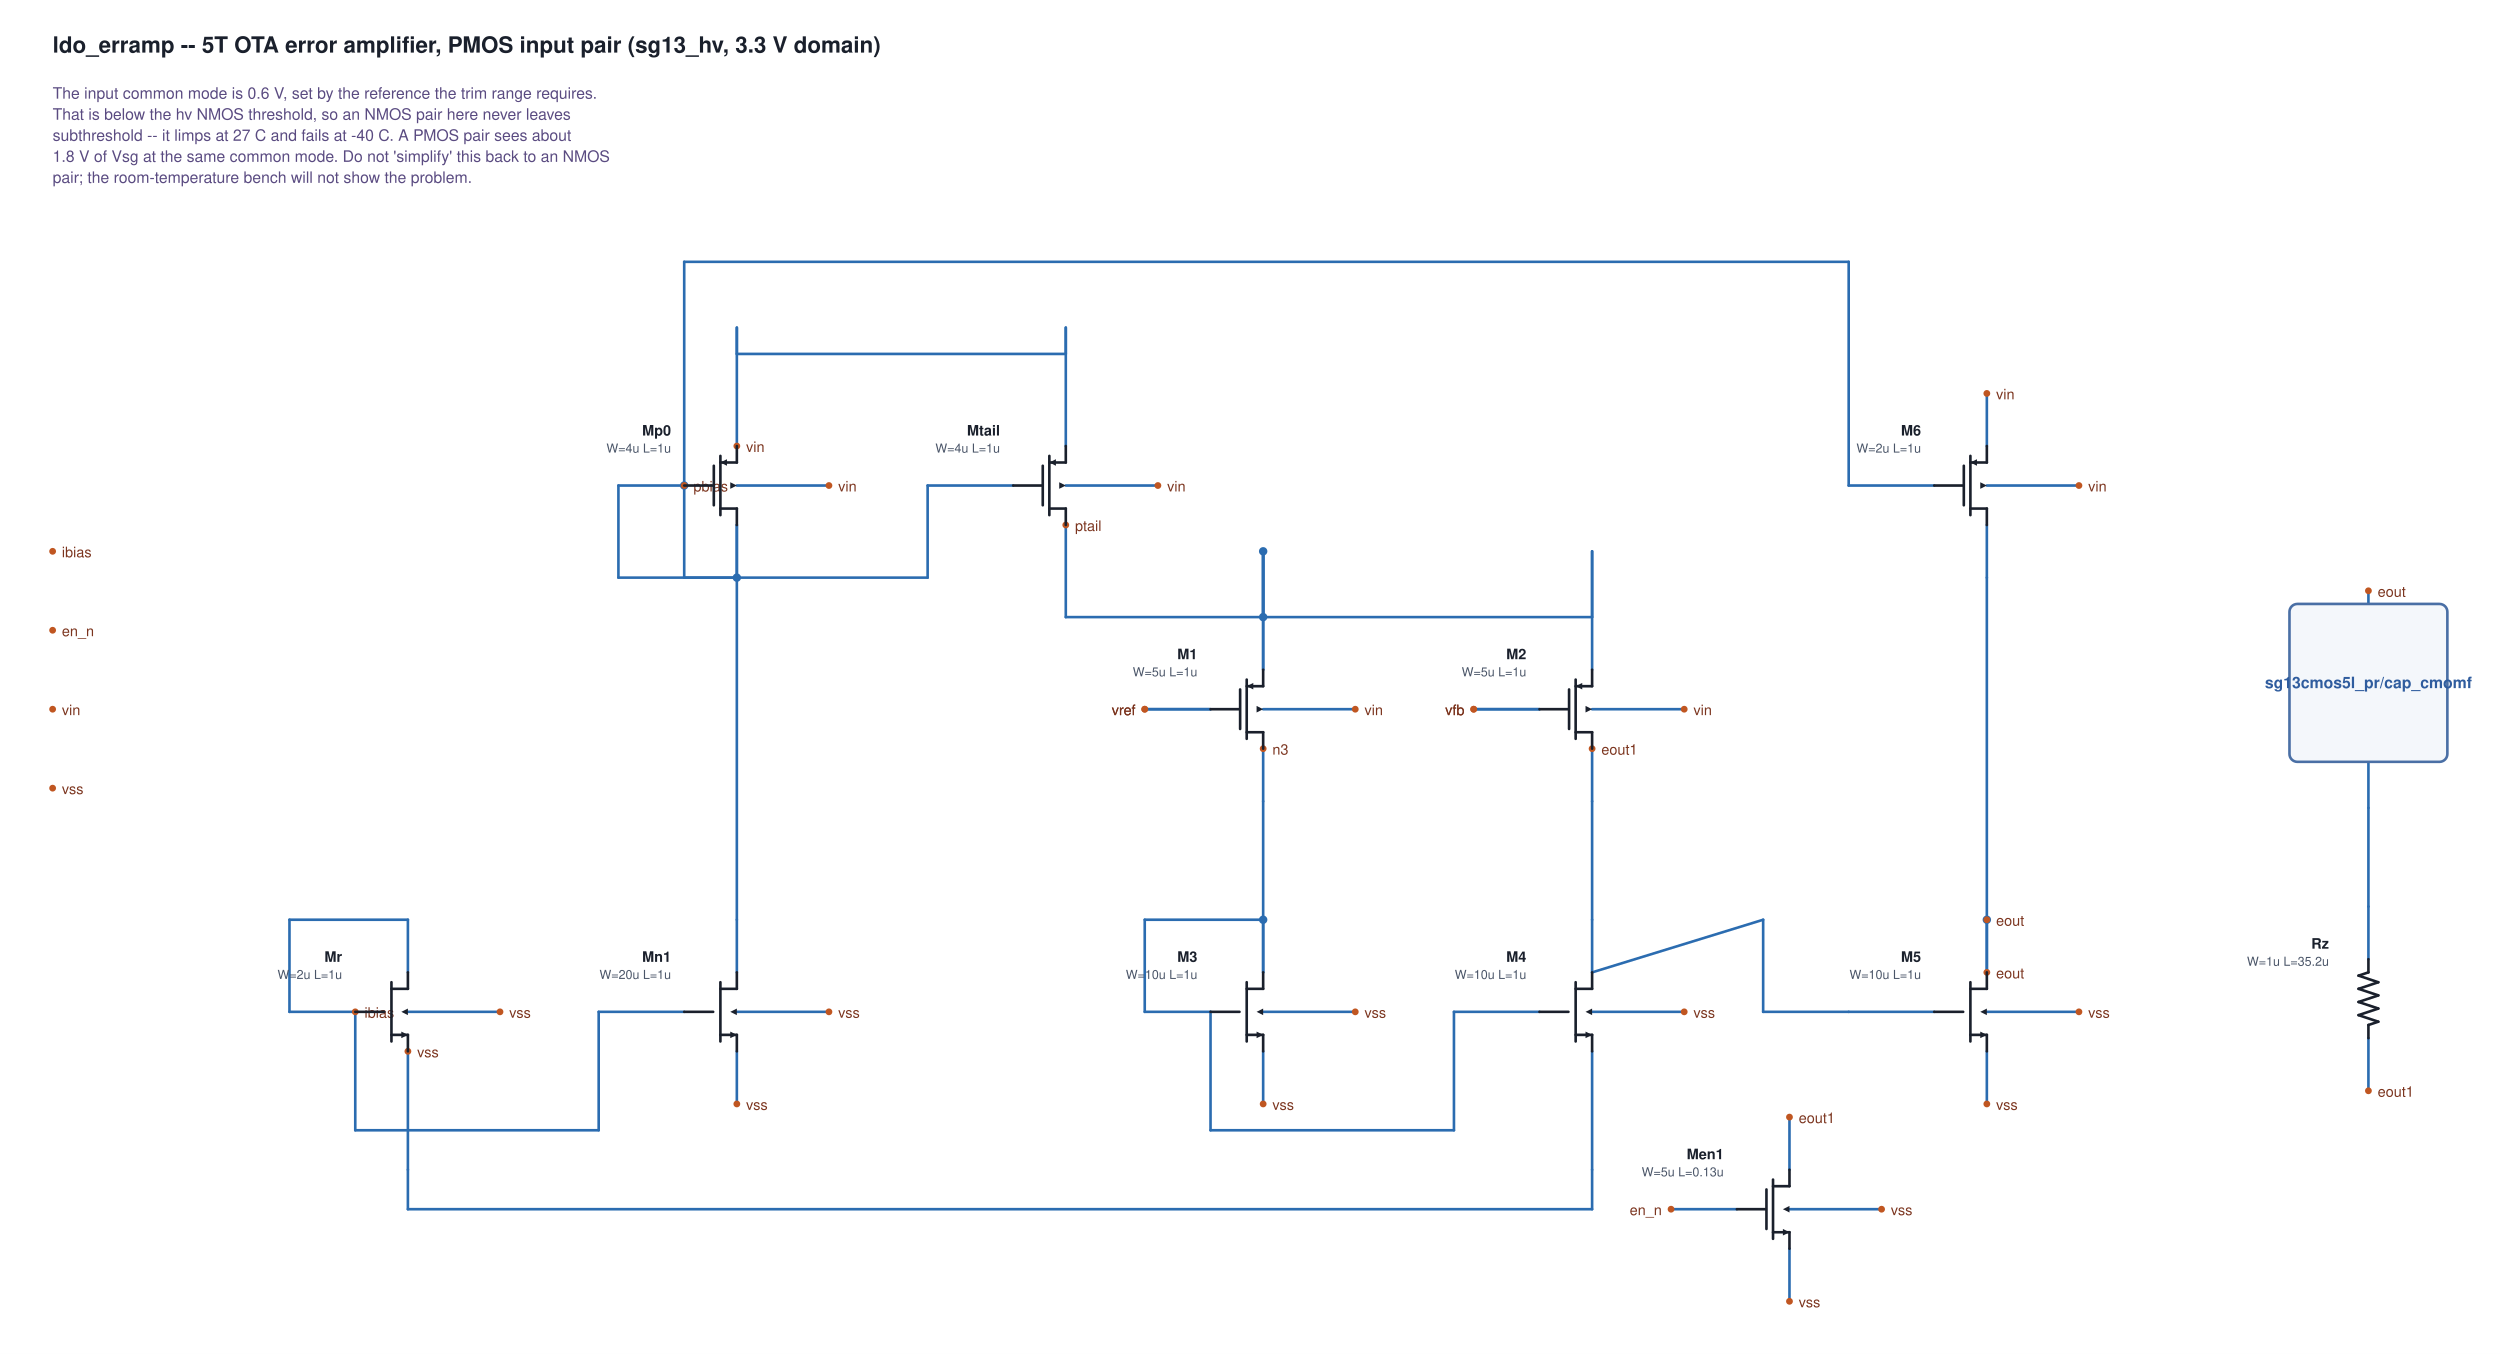
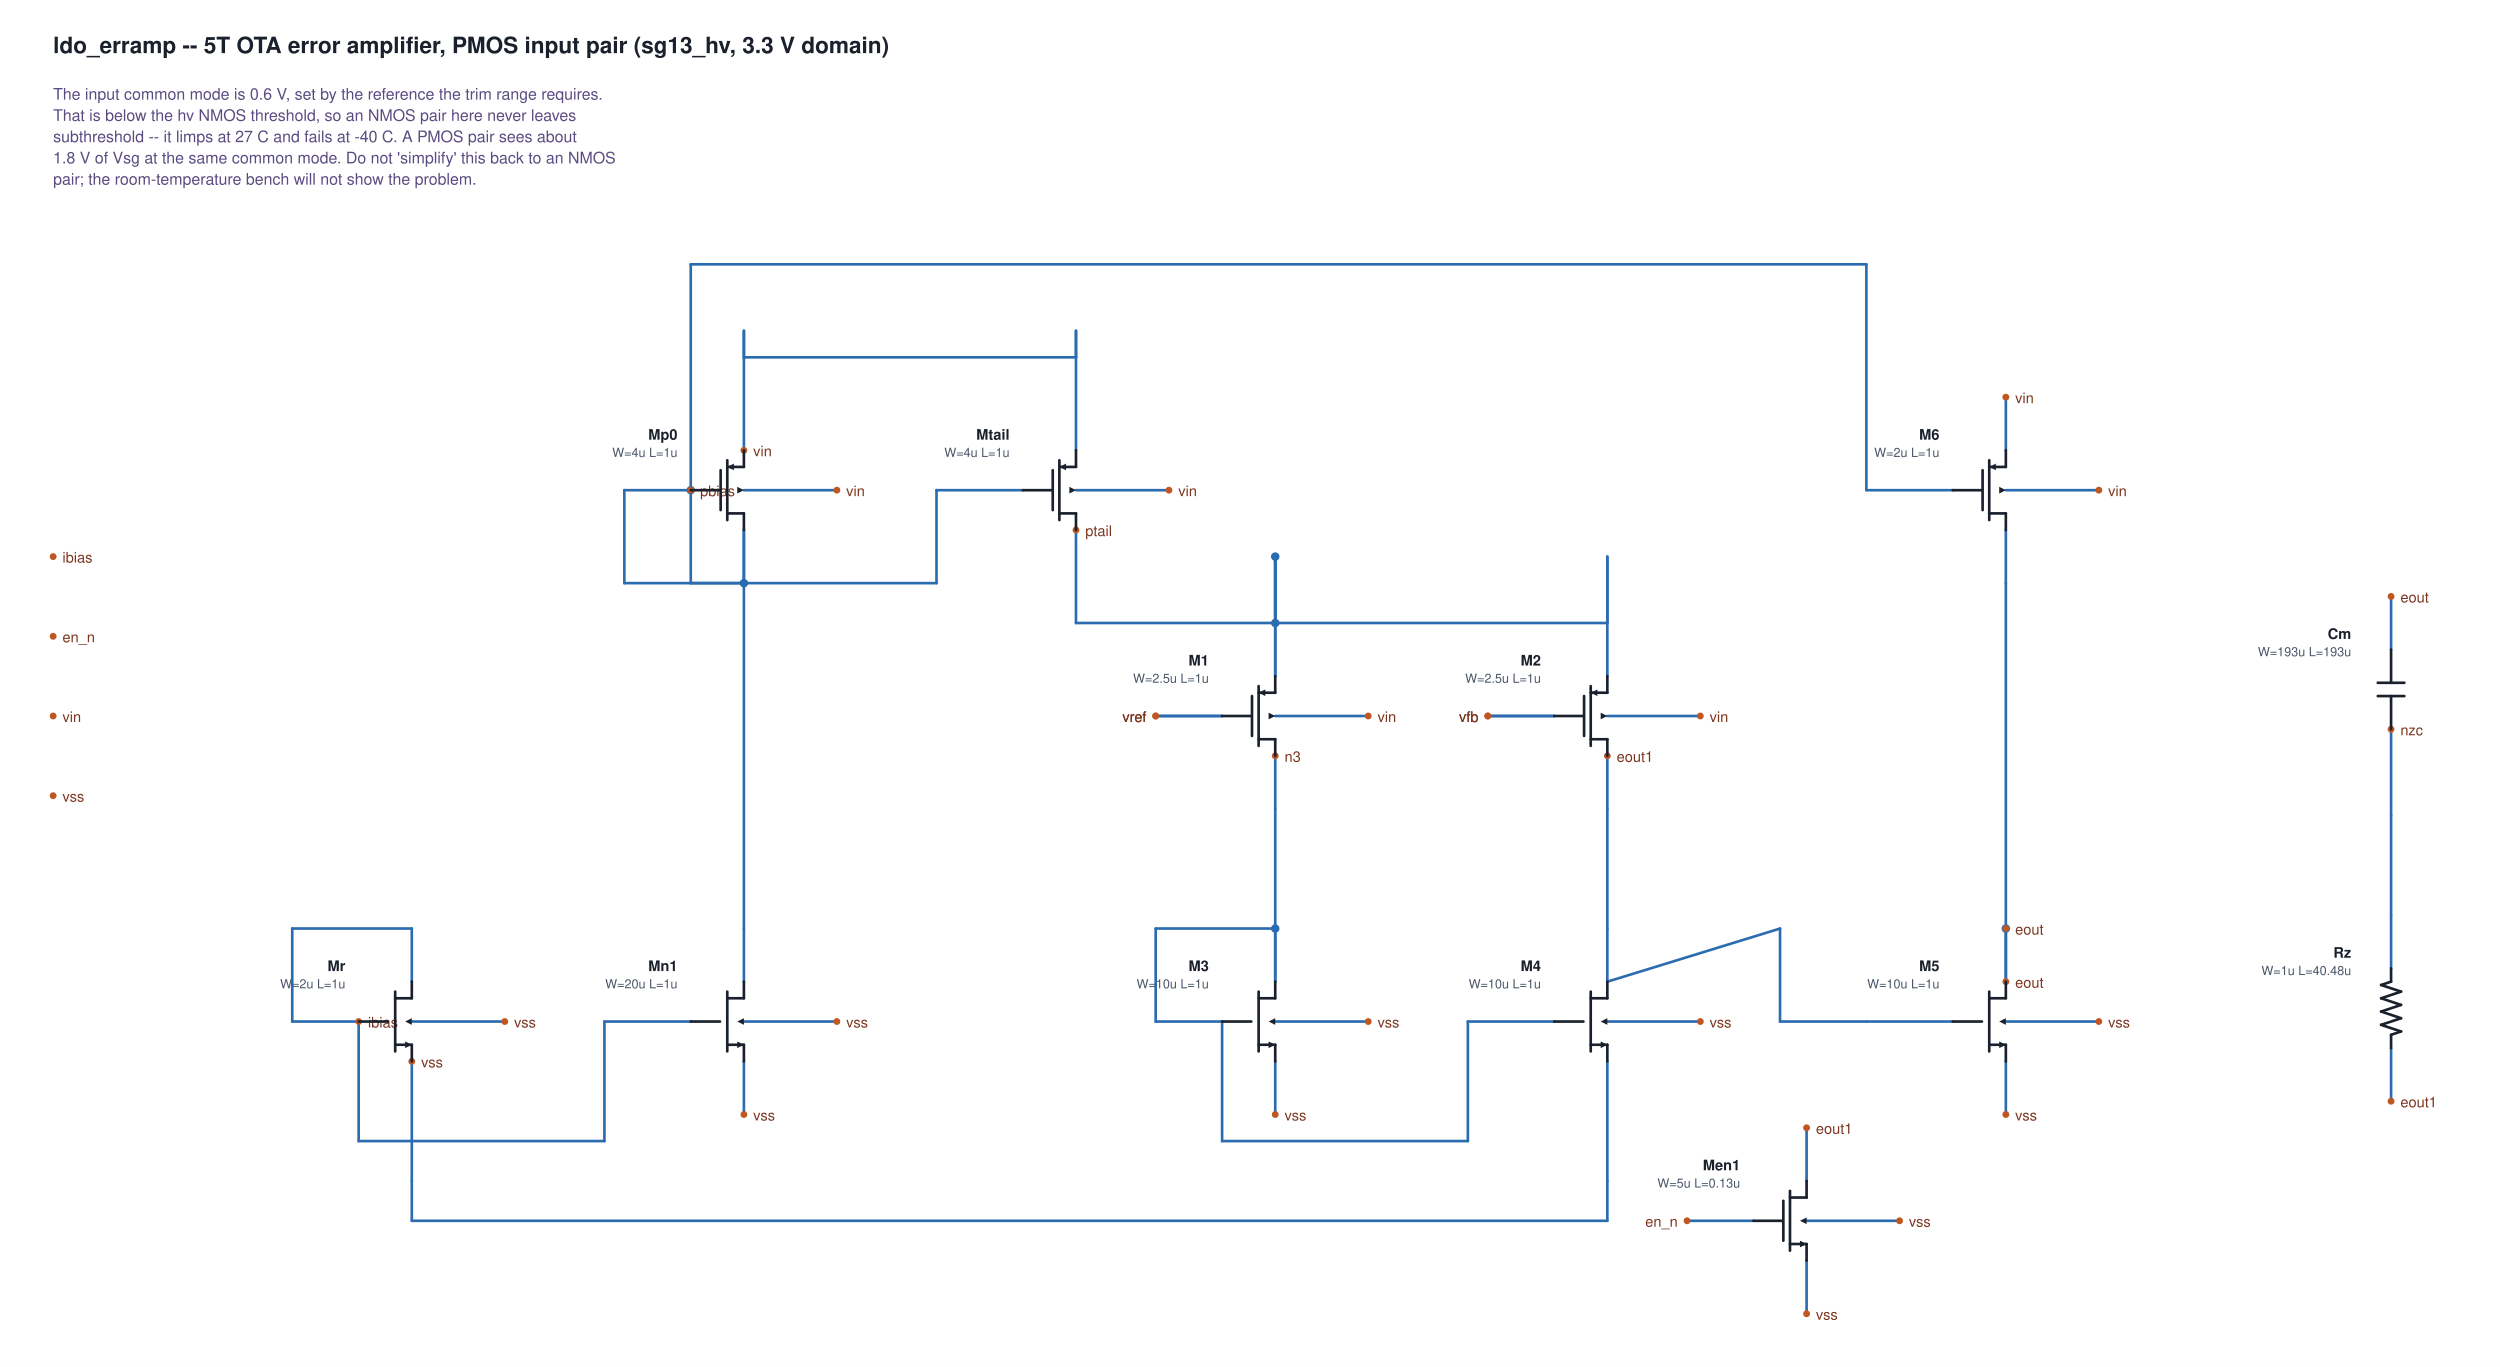
- <svg xmlns="http://www.w3.org/2000/svg" width="1900" height="1029" viewBox="-1040 -719 1900 1029">
-   <rect x="-1040.0" y="-719.0" width="1900.0" height="1029.0" fill="#ffffff" />
+ <svg xmlns="http://www.w3.org/2000/svg" width="1882" height="1029" viewBox="-1040 -719 1882 1029">
+   <rect x="-1040.0" y="-719.0" width="1882.0" height="1029.0" fill="#ffffff" />
  <line x1="-480.0" y1="-380.0" x2="-480.0" y2="-470.0" stroke="#2b6cb0" stroke-width="2" stroke-linecap="round" />
  <line x1="-480.0" y1="-470.0" x2="-480.0" y2="-450.0" stroke="#2b6cb0" stroke-width="2" stroke-linecap="round" />
  <line x1="-480.0" y1="-450.0" x2="-230.0" y2="-450.0" stroke="#2b6cb0" stroke-width="2" stroke-linecap="round" />
  <line x1="-230.0" y1="-450.0" x2="-230.0" y2="-470.0" stroke="#2b6cb0" stroke-width="2" stroke-linecap="round" />
  <line x1="-230.0" y1="-470.0" x2="-230.0" y2="-380.0" stroke="#2b6cb0" stroke-width="2" stroke-linecap="round" />
  <line x1="-520.0" y1="-350.0" x2="-570.0" y2="-350.0" stroke="#2b6cb0" stroke-width="2" stroke-linecap="round" />
  <line x1="-570.0" y1="-350.0" x2="-570.0" y2="-280.0" stroke="#2b6cb0" stroke-width="2" stroke-linecap="round" />
  <line x1="-570.0" y1="-280.0" x2="-480.0" y2="-280.0" stroke="#2b6cb0" stroke-width="2" stroke-linecap="round" />
  <line x1="-480.0" y1="-280.0" x2="-480.0" y2="-320.0" stroke="#2b6cb0" stroke-width="2" stroke-linecap="round" />
  <line x1="-480.0" y1="-320.0" x2="-480.0" y2="-280.0" stroke="#2b6cb0" stroke-width="2" stroke-linecap="round" />
  <line x1="-480.0" y1="-280.0" x2="-480.0" y2="-20.0" stroke="#2b6cb0" stroke-width="2" stroke-linecap="round" />
  <line x1="-480.0" y1="-20.0" x2="-480.0" y2="20.0" stroke="#2b6cb0" stroke-width="2" stroke-linecap="round" />
  <line x1="-520.0" y1="-350.0" x2="-520.0" y2="-280.0" stroke="#2b6cb0" stroke-width="2" stroke-linecap="round" />
  <line x1="-520.0" y1="-280.0" x2="-335.0" y2="-280.0" stroke="#2b6cb0" stroke-width="2" stroke-linecap="round" />
  <line x1="-335.0" y1="-280.0" x2="-335.0" y2="-350.0" stroke="#2b6cb0" stroke-width="2" stroke-linecap="round" />
  <line x1="-335.0" y1="-350.0" x2="-270.0" y2="-350.0" stroke="#2b6cb0" stroke-width="2" stroke-linecap="round" />
  <line x1="-230.0" y1="-320.0" x2="-230.0" y2="-250.0" stroke="#2b6cb0" stroke-width="2" stroke-linecap="round" />
  <line x1="-230.0" y1="-250.0" x2="-80.0" y2="-250.0" stroke="#2b6cb0" stroke-width="2" stroke-linecap="round" />
  <line x1="-80.0" y1="-250.0" x2="-80.0" y2="-300.0" stroke="#2b6cb0" stroke-width="2" stroke-linecap="round" />
  <line x1="-80.0" y1="-300.0" x2="-80.0" y2="-210.0" stroke="#2b6cb0" stroke-width="2" stroke-linecap="round" />
  <line x1="-80.0" y1="-210.0" x2="-80.0" y2="-300.0" stroke="#2b6cb0" stroke-width="2" stroke-linecap="round" />
  <line x1="-80.0" y1="-300.0" x2="-80.0" y2="-250.0" stroke="#2b6cb0" stroke-width="2" stroke-linecap="round" />
  <line x1="-80.0" y1="-250.0" x2="170.0" y2="-250.0" stroke="#2b6cb0" stroke-width="2" stroke-linecap="round" />
  <line x1="170.0" y1="-250.0" x2="170.0" y2="-300.0" stroke="#2b6cb0" stroke-width="2" stroke-linecap="round" />
  <line x1="170.0" y1="-300.0" x2="170.0" y2="-210.0" stroke="#2b6cb0" stroke-width="2" stroke-linecap="round" />
  <line x1="-80.0" y1="-150.0" x2="-80.0" y2="-110.0" stroke="#2b6cb0" stroke-width="2" stroke-linecap="round" />
  <line x1="-80.0" y1="-110.0" x2="-80.0" y2="-20.0" stroke="#2b6cb0" stroke-width="2" stroke-linecap="round" />
  <line x1="-80.0" y1="-20.0" x2="-80.0" y2="20.0" stroke="#2b6cb0" stroke-width="2" stroke-linecap="round" />
  <line x1="-120.0" y1="50.0" x2="-170.0" y2="50.0" stroke="#2b6cb0" stroke-width="2" stroke-linecap="round" />
  <line x1="-170.0" y1="50.0" x2="-170.0" y2="-20.0" stroke="#2b6cb0" stroke-width="2" stroke-linecap="round" />
  <line x1="-170.0" y1="-20.0" x2="-80.0" y2="-20.0" stroke="#2b6cb0" stroke-width="2" stroke-linecap="round" />
  <line x1="-80.0" y1="-20.0" x2="-80.0" y2="20.0" stroke="#2b6cb0" stroke-width="2" stroke-linecap="round" />
  <line x1="-120.0" y1="50.0" x2="-120.0" y2="140.0" stroke="#2b6cb0" stroke-width="2" stroke-linecap="round" />
  <line x1="-120.0" y1="140.0" x2="65.0" y2="140.0" stroke="#2b6cb0" stroke-width="2" stroke-linecap="round" />
  <line x1="65.0" y1="140.0" x2="65.0" y2="50.0" stroke="#2b6cb0" stroke-width="2" stroke-linecap="round" />
  <line x1="65.0" y1="50.0" x2="130.0" y2="50.0" stroke="#2b6cb0" stroke-width="2" stroke-linecap="round" />
  <line x1="170.0" y1="-150.0" x2="170.0" y2="-110.0" stroke="#2b6cb0" stroke-width="2" stroke-linecap="round" />
  <line x1="170.0" y1="-110.0" x2="170.0" y2="-20.0" stroke="#2b6cb0" stroke-width="2" stroke-linecap="round" />
  <line x1="170.0" y1="-20.0" x2="170.0" y2="20.0" stroke="#2b6cb0" stroke-width="2" stroke-linecap="round" />
  <line x1="170.0" y1="20.0" x2="300.0" y2="-20.0" stroke="#2b6cb0" stroke-width="2" stroke-linecap="round" />
  <line x1="300.0" y1="-20.0" x2="300.0" y2="50.0" stroke="#2b6cb0" stroke-width="2" stroke-linecap="round" />
  <line x1="300.0" y1="50.0" x2="365.0" y2="50.0" stroke="#2b6cb0" stroke-width="2" stroke-linecap="round" />
  <line x1="365.0" y1="50.0" x2="430.0" y2="50.0" stroke="#2b6cb0" stroke-width="2" stroke-linecap="round" />
  <line x1="470.0" y1="20.0" x2="470.0" y2="-20.0" stroke="#2b6cb0" stroke-width="2" stroke-linecap="round" />
  <line x1="470.0" y1="-20.0" x2="470.0" y2="-280.0" stroke="#2b6cb0" stroke-width="2" stroke-linecap="round" />
  <line x1="470.0" y1="-280.0" x2="470.0" y2="-320.0" stroke="#2b6cb0" stroke-width="2" stroke-linecap="round" />
  <line x1="760.0" y1="-170.0" x2="760.0" y2="-105.0" stroke="#2b6cb0" stroke-width="2" stroke-linecap="round" />
  <line x1="760.0" y1="-105.0" x2="760.0" y2="-30.0" stroke="#2b6cb0" stroke-width="2" stroke-linecap="round" />
  <line x1="760.0" y1="-30.0" x2="760.0" y2="10.0" stroke="#2b6cb0" stroke-width="2" stroke-linecap="round" />
  <line x1="-520.0" y1="-350.0" x2="-520.0" y2="-520.0" stroke="#2b6cb0" stroke-width="2" stroke-linecap="round" />
  <line x1="-520.0" y1="-520.0" x2="365.0" y2="-520.0" stroke="#2b6cb0" stroke-width="2" stroke-linecap="round" />
  <line x1="365.0" y1="-520.0" x2="365.0" y2="-350.0" stroke="#2b6cb0" stroke-width="2" stroke-linecap="round" />
  <line x1="365.0" y1="-350.0" x2="430.0" y2="-350.0" stroke="#2b6cb0" stroke-width="2" stroke-linecap="round" />
  <line x1="-770.0" y1="50.0" x2="-820.0" y2="50.0" stroke="#2b6cb0" stroke-width="2" stroke-linecap="round" />
  <line x1="-820.0" y1="50.0" x2="-820.0" y2="-20.0" stroke="#2b6cb0" stroke-width="2" stroke-linecap="round" />
  <line x1="-820.0" y1="-20.0" x2="-730.0" y2="-20.0" stroke="#2b6cb0" stroke-width="2" stroke-linecap="round" />
  <line x1="-730.0" y1="-20.0" x2="-730.0" y2="20.0" stroke="#2b6cb0" stroke-width="2" stroke-linecap="round" />
  <line x1="-770.0" y1="50.0" x2="-770.0" y2="140.0" stroke="#2b6cb0" stroke-width="2" stroke-linecap="round" />
  <line x1="-770.0" y1="140.0" x2="-585.0" y2="140.0" stroke="#2b6cb0" stroke-width="2" stroke-linecap="round" />
  <line x1="-585.0" y1="140.0" x2="-585.0" y2="50.0" stroke="#2b6cb0" stroke-width="2" stroke-linecap="round" />
  <line x1="-585.0" y1="50.0" x2="-520.0" y2="50.0" stroke="#2b6cb0" stroke-width="2" stroke-linecap="round" />
  <line x1="-730.0" y1="80.0" x2="-730.0" y2="170.0" stroke="#2b6cb0" stroke-width="2" stroke-linecap="round" />
  <line x1="-730.0" y1="170.0" x2="-730.0" y2="200.0" stroke="#2b6cb0" stroke-width="2" stroke-linecap="round" />
  <line x1="-730.0" y1="200.0" x2="170.0" y2="200.0" stroke="#2b6cb0" stroke-width="2" stroke-linecap="round" />
  <line x1="170.0" y1="200.0" x2="170.0" y2="170.0" stroke="#2b6cb0" stroke-width="2" stroke-linecap="round" />
  <line x1="170.0" y1="170.0" x2="170.0" y2="80.0" stroke="#2b6cb0" stroke-width="2" stroke-linecap="round" />
  <line x1="-480.0" y1="-350.0" x2="-410.0" y2="-350.0" stroke="#2b6cb0" stroke-width="2" stroke-linecap="round" />
  <line x1="-230.0" y1="-350.0" x2="-160.0" y2="-350.0" stroke="#2b6cb0" stroke-width="2" stroke-linecap="round" />
  <line x1="-120.0" y1="-180.0" x2="-170.0" y2="-180.0" stroke="#2b6cb0" stroke-width="2" stroke-linecap="round" />
  <line x1="-80.0" y1="-180.0" x2="-10.0" y2="-180.0" stroke="#2b6cb0" stroke-width="2" stroke-linecap="round" />
  <line x1="130.0" y1="-180.0" x2="80.0" y2="-180.0" stroke="#2b6cb0" stroke-width="2" stroke-linecap="round" />
  <line x1="170.0" y1="-180.0" x2="240.0" y2="-180.0" stroke="#2b6cb0" stroke-width="2" stroke-linecap="round" />
  <line x1="-80.0" y1="80.0" x2="-80.0" y2="120.0" stroke="#2b6cb0" stroke-width="2" stroke-linecap="round" />
  <line x1="-80.0" y1="50.0" x2="-10.0" y2="50.0" stroke="#2b6cb0" stroke-width="2" stroke-linecap="round" />
  <line x1="170.0" y1="50.0" x2="240.0" y2="50.0" stroke="#2b6cb0" stroke-width="2" stroke-linecap="round" />
  <line x1="470.0" y1="80.0" x2="470.0" y2="120.0" stroke="#2b6cb0" stroke-width="2" stroke-linecap="round" />
  <line x1="470.0" y1="50.0" x2="540.0" y2="50.0" stroke="#2b6cb0" stroke-width="2" stroke-linecap="round" />
  <line x1="470.0" y1="-380.0" x2="470.0" y2="-420.0" stroke="#2b6cb0" stroke-width="2" stroke-linecap="round" />
  <line x1="470.0" y1="-350.0" x2="540.0" y2="-350.0" stroke="#2b6cb0" stroke-width="2" stroke-linecap="round" />
  <line x1="760.0" y1="-230.0" x2="760.0" y2="-270.0" stroke="#2b6cb0" stroke-width="2" stroke-linecap="round" />
  <line x1="760.0" y1="70.0" x2="760.0" y2="110.0" stroke="#2b6cb0" stroke-width="2" stroke-linecap="round" />
  <line x1="320.0" y1="170.0" x2="320.0" y2="130.0" stroke="#2b6cb0" stroke-width="2" stroke-linecap="round" />
  <line x1="280.0" y1="200.0" x2="230.0" y2="200.0" stroke="#2b6cb0" stroke-width="2" stroke-linecap="round" />
  <line x1="320.0" y1="230.0" x2="320.0" y2="270.0" stroke="#2b6cb0" stroke-width="2" stroke-linecap="round" />
  <line x1="320.0" y1="200.0" x2="390.0" y2="200.0" stroke="#2b6cb0" stroke-width="2" stroke-linecap="round" />
  <line x1="-480.0" y1="80.0" x2="-480.0" y2="120.0" stroke="#2b6cb0" stroke-width="2" stroke-linecap="round" />
  <line x1="-480.0" y1="50.0" x2="-410.0" y2="50.0" stroke="#2b6cb0" stroke-width="2" stroke-linecap="round" />
  <line x1="-730.0" y1="50.0" x2="-660.0" y2="50.0" stroke="#2b6cb0" stroke-width="2" stroke-linecap="round" />
  <line x1="-120.0" y1="-180.0" x2="-170.0" y2="-180.0" stroke="#2b6cb0" stroke-width="2" stroke-linecap="round" />
  <line x1="130.0" y1="-180.0" x2="80.0" y2="-180.0" stroke="#2b6cb0" stroke-width="2" stroke-linecap="round" />
  <line x1="470.0" y1="20.0" x2="470.0" y2="-20.0" stroke="#2b6cb0" stroke-width="2" stroke-linecap="round" />
  <circle cx="-520.0" cy="-350.0" r="3.2" fill="#2b6cb0" />
  <circle cx="-480.0" cy="-280.0" r="3.2" fill="#2b6cb0" />
  <circle cx="-80.0" cy="-250.0" r="3.2" fill="#2b6cb0" />
  <circle cx="-80.0" cy="-300.0" r="3.2" fill="#2b6cb0" />
  <circle cx="-80.0" cy="-20.0" r="3.2" fill="#2b6cb0" />
  <circle cx="470.0" cy="-20.0" r="3.2" fill="#2b6cb0" />
  <circle cx="-480.0" cy="-380.0" r="2.6" fill="#c05621" />
  <text x="-473.0" y="-375.5" text-anchor="start" font-family="Helvetica,Arial,sans-serif" font-size="11" fill="#7b341e">vin</text>
  <circle cx="-520.0" cy="-350.0" r="2.6" fill="#c05621" />
  <text x="-513.0" y="-345.5" text-anchor="start" font-family="Helvetica,Arial,sans-serif" font-size="11" fill="#7b341e">pbias</text>
  <circle cx="-230.0" cy="-320.0" r="2.6" fill="#c05621" />
  <text x="-223.0" y="-315.5" text-anchor="start" font-family="Helvetica,Arial,sans-serif" font-size="11" fill="#7b341e">ptail</text>
  <circle cx="-80.0" cy="-150.0" r="2.6" fill="#c05621" />
  <text x="-73.0" y="-145.5" text-anchor="start" font-family="Helvetica,Arial,sans-serif" font-size="11" fill="#7b341e">n3</text>
  <circle cx="170.0" cy="-150.0" r="2.6" fill="#c05621" />
  <text x="177.0" y="-145.5" text-anchor="start" font-family="Helvetica,Arial,sans-serif" font-size="11" fill="#7b341e">eout1</text>
  <circle cx="470.0" cy="20.0" r="2.6" fill="#c05621" />
  <text x="477.0" y="24.5" text-anchor="start" font-family="Helvetica,Arial,sans-serif" font-size="11" fill="#7b341e">eout</text>
  <circle cx="760.0" cy="-170.0" r="2.6" fill="#c05621" />
  <text x="767.0" y="-165.5" text-anchor="start" font-family="Helvetica,Arial,sans-serif" font-size="11" fill="#7b341e">nzc</text>
  <circle cx="-770.0" cy="50.0" r="2.6" fill="#c05621" />
  <text x="-763.0" y="54.5" text-anchor="start" font-family="Helvetica,Arial,sans-serif" font-size="11" fill="#7b341e">ibias</text>
  <circle cx="-730.0" cy="80.0" r="2.6" fill="#c05621" />
  <text x="-723.0" y="84.5" text-anchor="start" font-family="Helvetica,Arial,sans-serif" font-size="11" fill="#7b341e">vss</text>
  <line x1="-492.5" y1="-372.5" x2="-492.5" y2="-327.5" stroke="#1a202c" stroke-width="2" stroke-linecap="round" />
  <line x1="-480.0" y1="-380.0" x2="-480.0" y2="-367.5" stroke="#1a202c" stroke-width="2" stroke-linecap="round" />
  <line x1="-480.0" y1="-332.5" x2="-480.0" y2="-320.0" stroke="#1a202c" stroke-width="2" stroke-linecap="round" />
  <line x1="-497.5" y1="-365.0" x2="-497.5" y2="-335.0" stroke="#1a202c" stroke-width="2" stroke-linecap="round" />
  <line x1="-492.5" y1="-332.5" x2="-480.0" y2="-332.5" stroke="#1a202c" stroke-width="2" stroke-linecap="round" />
  <line x1="-492.5" y1="-367.5" x2="-480.0" y2="-367.5" stroke="#1a202c" stroke-width="2" stroke-linecap="round" />
  <line x1="-520.0" y1="-350.0" x2="-498.0" y2="-350.0" stroke="#1a202c" stroke-width="2" stroke-linecap="round" />
  <polygon points="-487.5,-370.0 -492.5,-367.5 -487.5,-365.0 -487.5,-370.0" fill="#1a202c" />
  <polygon points="-485.0,-352.5 -480.0,-350.0 -485.0,-347.5 -485.0,-352.5" fill="#1a202c" />
  <text x="-530.0" y="-388.0" text-anchor="end" font-family="Helvetica,Arial,sans-serif" font-size="11" font-weight="bold" fill="#1a202c">Mp0</text>
  <text x="-530.0" y="-375.0" text-anchor="end" font-family="Helvetica,Arial,sans-serif" font-size="9.5" fill="#4a5568">W=4u L=1u</text>
  <circle cx="-410.0" cy="-350.0" r="2.6" fill="#c05621" />
  <text x="-403.0" y="-345.5" text-anchor="start" font-family="Helvetica,Arial,sans-serif" font-size="11" fill="#7b341e">vin</text>
  <line x1="-242.5" y1="-372.5" x2="-242.5" y2="-327.5" stroke="#1a202c" stroke-width="2" stroke-linecap="round" />
  <line x1="-230.0" y1="-380.0" x2="-230.0" y2="-367.5" stroke="#1a202c" stroke-width="2" stroke-linecap="round" />
  <line x1="-230.0" y1="-332.5" x2="-230.0" y2="-320.0" stroke="#1a202c" stroke-width="2" stroke-linecap="round" />
  <line x1="-247.5" y1="-365.0" x2="-247.5" y2="-335.0" stroke="#1a202c" stroke-width="2" stroke-linecap="round" />
  <line x1="-242.5" y1="-332.5" x2="-230.0" y2="-332.5" stroke="#1a202c" stroke-width="2" stroke-linecap="round" />
  <line x1="-242.5" y1="-367.5" x2="-230.0" y2="-367.5" stroke="#1a202c" stroke-width="2" stroke-linecap="round" />
  <line x1="-270.0" y1="-350.0" x2="-248.0" y2="-350.0" stroke="#1a202c" stroke-width="2" stroke-linecap="round" />
  <polygon points="-237.5,-370.0 -242.5,-367.5 -237.5,-365.0 -237.5,-370.0" fill="#1a202c" />
  <polygon points="-235.0,-352.5 -230.0,-350.0 -235.0,-347.5 -235.0,-352.5" fill="#1a202c" />
  <text x="-280.0" y="-388.0" text-anchor="end" font-family="Helvetica,Arial,sans-serif" font-size="11" font-weight="bold" fill="#1a202c">Mtail</text>
  <text x="-280.0" y="-375.0" text-anchor="end" font-family="Helvetica,Arial,sans-serif" font-size="9.5" fill="#4a5568">W=4u L=1u</text>
  <circle cx="-160.0" cy="-350.0" r="2.6" fill="#c05621" />
  <text x="-153.0" y="-345.5" text-anchor="start" font-family="Helvetica,Arial,sans-serif" font-size="11" fill="#7b341e">vin</text>
  <line x1="-92.5" y1="-202.5" x2="-92.5" y2="-157.5" stroke="#1a202c" stroke-width="2" stroke-linecap="round" />
  <line x1="-80.0" y1="-210.0" x2="-80.0" y2="-197.5" stroke="#1a202c" stroke-width="2" stroke-linecap="round" />
  <line x1="-80.0" y1="-162.5" x2="-80.0" y2="-150.0" stroke="#1a202c" stroke-width="2" stroke-linecap="round" />
  <line x1="-97.5" y1="-195.0" x2="-97.5" y2="-165.0" stroke="#1a202c" stroke-width="2" stroke-linecap="round" />
  <line x1="-92.5" y1="-162.5" x2="-80.0" y2="-162.5" stroke="#1a202c" stroke-width="2" stroke-linecap="round" />
  <line x1="-92.5" y1="-197.5" x2="-80.0" y2="-197.5" stroke="#1a202c" stroke-width="2" stroke-linecap="round" />
  <line x1="-120.0" y1="-180.0" x2="-98.0" y2="-180.0" stroke="#1a202c" stroke-width="2" stroke-linecap="round" />
  <polygon points="-87.5,-200.0 -92.5,-197.5 -87.5,-195.0 -87.5,-200.0" fill="#1a202c" />
  <polygon points="-85.0,-182.5 -80.0,-180.0 -85.0,-177.5 -85.0,-182.5" fill="#1a202c" />
  <text x="-130.0" y="-218.0" text-anchor="end" font-family="Helvetica,Arial,sans-serif" font-size="11" font-weight="bold" fill="#1a202c">M1</text>
-   <text x="-130.0" y="-205.0" text-anchor="end" font-family="Helvetica,Arial,sans-serif" font-size="9.5" fill="#4a5568">W=5u L=1u</text>
+   <text x="-130.0" y="-205.0" text-anchor="end" font-family="Helvetica,Arial,sans-serif" font-size="9.5" fill="#4a5568">W=2.5u L=1u</text>
  <circle cx="-170.0" cy="-180.0" r="2.6" fill="#c05621" />
  <text x="-177.0" y="-175.5" text-anchor="end" font-family="Helvetica,Arial,sans-serif" font-size="11" fill="#7b341e">vref</text>
  <circle cx="-10.0" cy="-180.0" r="2.6" fill="#c05621" />
  <text x="-3.0" y="-175.5" text-anchor="start" font-family="Helvetica,Arial,sans-serif" font-size="11" fill="#7b341e">vin</text>
  <line x1="157.5" y1="-202.5" x2="157.5" y2="-157.5" stroke="#1a202c" stroke-width="2" stroke-linecap="round" />
  <line x1="170.0" y1="-210.0" x2="170.0" y2="-197.5" stroke="#1a202c" stroke-width="2" stroke-linecap="round" />
  <line x1="170.0" y1="-162.5" x2="170.0" y2="-150.0" stroke="#1a202c" stroke-width="2" stroke-linecap="round" />
  <line x1="152.5" y1="-195.0" x2="152.5" y2="-165.0" stroke="#1a202c" stroke-width="2" stroke-linecap="round" />
  <line x1="157.5" y1="-162.5" x2="170.0" y2="-162.5" stroke="#1a202c" stroke-width="2" stroke-linecap="round" />
  <line x1="157.5" y1="-197.5" x2="170.0" y2="-197.5" stroke="#1a202c" stroke-width="2" stroke-linecap="round" />
  <line x1="130.0" y1="-180.0" x2="152.0" y2="-180.0" stroke="#1a202c" stroke-width="2" stroke-linecap="round" />
  <polygon points="162.5,-200.0 157.5,-197.5 162.5,-195.0 162.5,-200.0" fill="#1a202c" />
  <polygon points="165.0,-182.5 170.0,-180.0 165.0,-177.5 165.0,-182.5" fill="#1a202c" />
  <text x="120.0" y="-218.0" text-anchor="end" font-family="Helvetica,Arial,sans-serif" font-size="11" font-weight="bold" fill="#1a202c">M2</text>
-   <text x="120.0" y="-205.0" text-anchor="end" font-family="Helvetica,Arial,sans-serif" font-size="9.5" fill="#4a5568">W=5u L=1u</text>
+   <text x="120.0" y="-205.0" text-anchor="end" font-family="Helvetica,Arial,sans-serif" font-size="9.5" fill="#4a5568">W=2.5u L=1u</text>
  <circle cx="80.0" cy="-180.0" r="2.6" fill="#c05621" />
  <text x="73.0" y="-175.5" text-anchor="end" font-family="Helvetica,Arial,sans-serif" font-size="11" fill="#7b341e">vfb</text>
  <circle cx="240.0" cy="-180.0" r="2.6" fill="#c05621" />
  <text x="247.0" y="-175.5" text-anchor="start" font-family="Helvetica,Arial,sans-serif" font-size="11" fill="#7b341e">vin</text>
  <line x1="-92.5" y1="27.5" x2="-92.5" y2="72.5" stroke="#1a202c" stroke-width="2" stroke-linecap="round" />
  <line x1="-80.0" y1="20.0" x2="-80.0" y2="32.5" stroke="#1a202c" stroke-width="2" stroke-linecap="round" />
  <line x1="-80.0" y1="67.5" x2="-80.0" y2="80.0" stroke="#1a202c" stroke-width="2" stroke-linecap="round" />
  <line x1="-92.5" y1="67.5" x2="-80.0" y2="67.5" stroke="#1a202c" stroke-width="2" stroke-linecap="round" />
  <line x1="-92.5" y1="32.5" x2="-80.0" y2="32.5" stroke="#1a202c" stroke-width="2" stroke-linecap="round" />
  <line x1="-120.0" y1="50.0" x2="-98.0" y2="50.0" stroke="#1a202c" stroke-width="2" stroke-linecap="round" />
  <polygon points="-85.0,70.0 -80.0,67.5 -85.0,65.0 -85.0,70.0" fill="#1a202c" />
  <polygon points="-80.0,52.5 -85.0,50.0 -80.0,47.5 -80.0,52.5" fill="#1a202c" />
  <text x="-130.0" y="12.0" text-anchor="end" font-family="Helvetica,Arial,sans-serif" font-size="11" font-weight="bold" fill="#1a202c">M3</text>
  <text x="-130.0" y="25.0" text-anchor="end" font-family="Helvetica,Arial,sans-serif" font-size="9.5" fill="#4a5568">W=10u L=1u</text>
  <circle cx="-80.0" cy="120.0" r="2.6" fill="#c05621" />
  <text x="-73.0" y="124.5" text-anchor="start" font-family="Helvetica,Arial,sans-serif" font-size="11" fill="#7b341e">vss</text>
  <circle cx="-10.0" cy="50.0" r="2.6" fill="#c05621" />
  <text x="-3.0" y="54.5" text-anchor="start" font-family="Helvetica,Arial,sans-serif" font-size="11" fill="#7b341e">vss</text>
  <line x1="157.5" y1="27.5" x2="157.5" y2="72.5" stroke="#1a202c" stroke-width="2" stroke-linecap="round" />
  <line x1="170.0" y1="20.0" x2="170.0" y2="32.5" stroke="#1a202c" stroke-width="2" stroke-linecap="round" />
  <line x1="170.0" y1="67.5" x2="170.0" y2="80.0" stroke="#1a202c" stroke-width="2" stroke-linecap="round" />
  <line x1="157.5" y1="67.5" x2="170.0" y2="67.5" stroke="#1a202c" stroke-width="2" stroke-linecap="round" />
  <line x1="157.5" y1="32.5" x2="170.0" y2="32.5" stroke="#1a202c" stroke-width="2" stroke-linecap="round" />
  <line x1="130.0" y1="50.0" x2="152.0" y2="50.0" stroke="#1a202c" stroke-width="2" stroke-linecap="round" />
  <polygon points="165.0,70.0 170.0,67.5 165.0,65.0 165.0,70.0" fill="#1a202c" />
  <polygon points="170.0,52.5 165.0,50.0 170.0,47.5 170.0,52.5" fill="#1a202c" />
  <text x="120.0" y="12.0" text-anchor="end" font-family="Helvetica,Arial,sans-serif" font-size="11" font-weight="bold" fill="#1a202c">M4</text>
  <text x="120.0" y="25.0" text-anchor="end" font-family="Helvetica,Arial,sans-serif" font-size="9.5" fill="#4a5568">W=10u L=1u</text>
  <circle cx="240.0" cy="50.0" r="2.6" fill="#c05621" />
  <text x="247.0" y="54.5" text-anchor="start" font-family="Helvetica,Arial,sans-serif" font-size="11" fill="#7b341e">vss</text>
  <line x1="457.5" y1="27.5" x2="457.5" y2="72.5" stroke="#1a202c" stroke-width="2" stroke-linecap="round" />
  <line x1="470.0" y1="20.0" x2="470.0" y2="32.5" stroke="#1a202c" stroke-width="2" stroke-linecap="round" />
  <line x1="470.0" y1="67.5" x2="470.0" y2="80.0" stroke="#1a202c" stroke-width="2" stroke-linecap="round" />
  <line x1="457.5" y1="67.5" x2="470.0" y2="67.5" stroke="#1a202c" stroke-width="2" stroke-linecap="round" />
  <line x1="457.5" y1="32.5" x2="470.0" y2="32.5" stroke="#1a202c" stroke-width="2" stroke-linecap="round" />
  <line x1="430.0" y1="50.0" x2="452.0" y2="50.0" stroke="#1a202c" stroke-width="2" stroke-linecap="round" />
  <polygon points="465.0,70.0 470.0,67.5 465.0,65.0 465.0,70.0" fill="#1a202c" />
  <polygon points="470.0,52.5 465.0,50.0 470.0,47.5 470.0,52.5" fill="#1a202c" />
  <text x="420.0" y="12.0" text-anchor="end" font-family="Helvetica,Arial,sans-serif" font-size="11" font-weight="bold" fill="#1a202c">M5</text>
  <text x="420.0" y="25.0" text-anchor="end" font-family="Helvetica,Arial,sans-serif" font-size="9.5" fill="#4a5568">W=10u L=1u</text>
  <circle cx="470.0" cy="120.0" r="2.6" fill="#c05621" />
  <text x="477.0" y="124.5" text-anchor="start" font-family="Helvetica,Arial,sans-serif" font-size="11" fill="#7b341e">vss</text>
  <circle cx="540.0" cy="50.0" r="2.6" fill="#c05621" />
  <text x="547.0" y="54.5" text-anchor="start" font-family="Helvetica,Arial,sans-serif" font-size="11" fill="#7b341e">vss</text>
  <line x1="457.5" y1="-372.5" x2="457.5" y2="-327.5" stroke="#1a202c" stroke-width="2" stroke-linecap="round" />
  <line x1="470.0" y1="-380.0" x2="470.0" y2="-367.5" stroke="#1a202c" stroke-width="2" stroke-linecap="round" />
  <line x1="470.0" y1="-332.5" x2="470.0" y2="-320.0" stroke="#1a202c" stroke-width="2" stroke-linecap="round" />
  <line x1="452.5" y1="-365.0" x2="452.5" y2="-335.0" stroke="#1a202c" stroke-width="2" stroke-linecap="round" />
  <line x1="457.5" y1="-332.5" x2="470.0" y2="-332.5" stroke="#1a202c" stroke-width="2" stroke-linecap="round" />
  <line x1="457.5" y1="-367.5" x2="470.0" y2="-367.5" stroke="#1a202c" stroke-width="2" stroke-linecap="round" />
  <line x1="430.0" y1="-350.0" x2="452.0" y2="-350.0" stroke="#1a202c" stroke-width="2" stroke-linecap="round" />
  <polygon points="462.5,-370.0 457.5,-367.5 462.5,-365.0 462.5,-370.0" fill="#1a202c" />
  <polygon points="465.0,-352.5 470.0,-350.0 465.0,-347.5 465.0,-352.5" fill="#1a202c" />
  <text x="420.0" y="-388.0" text-anchor="end" font-family="Helvetica,Arial,sans-serif" font-size="11" font-weight="bold" fill="#1a202c">M6</text>
  <text x="420.0" y="-375.0" text-anchor="end" font-family="Helvetica,Arial,sans-serif" font-size="9.5" fill="#4a5568">W=2u L=1u</text>
  <circle cx="470.0" cy="-420.0" r="2.6" fill="#c05621" />
  <text x="477.0" y="-415.5" text-anchor="start" font-family="Helvetica,Arial,sans-serif" font-size="11" fill="#7b341e">vin</text>
  <circle cx="540.0" cy="-350.0" r="2.6" fill="#c05621" />
  <text x="547.0" y="-345.5" text-anchor="start" font-family="Helvetica,Arial,sans-serif" font-size="11" fill="#7b341e">vin</text>
-   <rect x="700.0" y="-260.0" width="120" height="120" rx="6" fill="#f4f7fb" stroke="#4a6fa5" stroke-width="2" />
-   <text x="760.0" y="-196.0" text-anchor="middle" font-family="Helvetica,Arial,sans-serif" font-size="12" font-weight="bold" fill="#2f5c9e">sg13cmos5l_pr/cap_cmomf</text>
+   <line x1="760.0" y1="-195.0" x2="760.0" y2="-170.0" stroke="#1a202c" stroke-width="2" stroke-linecap="round" />
+   <line x1="760.0" y1="-230.0" x2="760.0" y2="-205.0" stroke="#1a202c" stroke-width="2" stroke-linecap="round" />
+   <line x1="750.0" y1="-205.0" x2="770.0" y2="-205.0" stroke="#1a202c" stroke-width="2" stroke-linecap="round" />
+   <line x1="750.0" y1="-195.0" x2="770.0" y2="-195.0" stroke="#1a202c" stroke-width="2" stroke-linecap="round" />
+   <text x="730.0" y="-238.0" text-anchor="end" font-family="Helvetica,Arial,sans-serif" font-size="11" font-weight="bold" fill="#1a202c">Cm</text>
+   <text x="730.0" y="-225.0" text-anchor="end" font-family="Helvetica,Arial,sans-serif" font-size="9.5" fill="#4a5568">W=193u L=193u</text>
  <circle cx="760.0" cy="-270.0" r="2.6" fill="#c05621" />
  <text x="767.0" y="-265.5" text-anchor="start" font-family="Helvetica,Arial,sans-serif" font-size="11" fill="#7b341e">eout</text>
  <line x1="760.0" y1="60.0" x2="760.0" y2="70.0" stroke="#1a202c" stroke-width="2" stroke-linecap="round" />
  <line x1="760.0" y1="60.0" x2="767.5" y2="57.5" stroke="#1a202c" stroke-width="2" stroke-linecap="round" />
  <line x1="752.5" y1="52.5" x2="767.5" y2="57.5" stroke="#1a202c" stroke-width="2" stroke-linecap="round" />
  <line x1="752.5" y1="52.5" x2="767.5" y2="47.5" stroke="#1a202c" stroke-width="2" stroke-linecap="round" />
  <line x1="752.5" y1="42.5" x2="767.5" y2="47.5" stroke="#1a202c" stroke-width="2" stroke-linecap="round" />
  <line x1="752.5" y1="42.5" x2="767.5" y2="37.5" stroke="#1a202c" stroke-width="2" stroke-linecap="round" />
  <line x1="752.5" y1="32.5" x2="767.5" y2="37.5" stroke="#1a202c" stroke-width="2" stroke-linecap="round" />
  <line x1="752.5" y1="32.5" x2="767.5" y2="27.5" stroke="#1a202c" stroke-width="2" stroke-linecap="round" />
  <line x1="752.5" y1="22.5" x2="767.5" y2="27.5" stroke="#1a202c" stroke-width="2" stroke-linecap="round" />
  <line x1="752.5" y1="22.5" x2="760.0" y2="20.0" stroke="#1a202c" stroke-width="2" stroke-linecap="round" />
  <line x1="760.0" y1="10.0" x2="760.0" y2="20.0" stroke="#1a202c" stroke-width="2" stroke-linecap="round" />
  <text x="730.0" y="2.0" text-anchor="end" font-family="Helvetica,Arial,sans-serif" font-size="11" font-weight="bold" fill="#1a202c">Rz</text>
-   <text x="730.0" y="15.0" text-anchor="end" font-family="Helvetica,Arial,sans-serif" font-size="9.5" fill="#4a5568">W=1u L=35.2u</text>
+   <text x="730.0" y="15.0" text-anchor="end" font-family="Helvetica,Arial,sans-serif" font-size="9.5" fill="#4a5568">W=1u L=40.48u</text>
  <circle cx="760.0" cy="110.0" r="2.6" fill="#c05621" />
  <text x="767.0" y="114.5" text-anchor="start" font-family="Helvetica,Arial,sans-serif" font-size="11" fill="#7b341e">eout1</text>
  <line x1="307.5" y1="177.5" x2="307.5" y2="222.5" stroke="#1a202c" stroke-width="2" stroke-linecap="round" />
  <line x1="320.0" y1="170.0" x2="320.0" y2="182.5" stroke="#1a202c" stroke-width="2" stroke-linecap="round" />
  <line x1="320.0" y1="217.5" x2="320.0" y2="230.0" stroke="#1a202c" stroke-width="2" stroke-linecap="round" />
  <line x1="302.5" y1="185.0" x2="302.5" y2="215.0" stroke="#1a202c" stroke-width="2" stroke-linecap="round" />
  <line x1="307.5" y1="217.5" x2="320.0" y2="217.5" stroke="#1a202c" stroke-width="2" stroke-linecap="round" />
  <line x1="307.5" y1="182.5" x2="320.0" y2="182.5" stroke="#1a202c" stroke-width="2" stroke-linecap="round" />
  <line x1="280.0" y1="200.0" x2="302.0" y2="200.0" stroke="#1a202c" stroke-width="2" stroke-linecap="round" />
  <polygon points="315.0,220.0 320.0,217.5 315.0,215.0 315.0,220.0" fill="#1a202c" />
  <polygon points="320.0,202.5 315.0,200.0 320.0,197.5 320.0,202.5" fill="#1a202c" />
  <text x="270.0" y="162.0" text-anchor="end" font-family="Helvetica,Arial,sans-serif" font-size="11" font-weight="bold" fill="#1a202c">Men1</text>
  <text x="270.0" y="175.0" text-anchor="end" font-family="Helvetica,Arial,sans-serif" font-size="9.5" fill="#4a5568">W=5u L=0.13u</text>
  <circle cx="320.0" cy="130.0" r="2.6" fill="#c05621" />
  <text x="327.0" y="134.5" text-anchor="start" font-family="Helvetica,Arial,sans-serif" font-size="11" fill="#7b341e">eout1</text>
  <circle cx="230.0" cy="200.0" r="2.6" fill="#c05621" />
  <text x="223.0" y="204.5" text-anchor="end" font-family="Helvetica,Arial,sans-serif" font-size="11" fill="#7b341e">en_n</text>
  <circle cx="320.0" cy="270.0" r="2.6" fill="#c05621" />
  <text x="327.0" y="274.5" text-anchor="start" font-family="Helvetica,Arial,sans-serif" font-size="11" fill="#7b341e">vss</text>
  <circle cx="390.0" cy="200.0" r="2.6" fill="#c05621" />
  <text x="397.0" y="204.5" text-anchor="start" font-family="Helvetica,Arial,sans-serif" font-size="11" fill="#7b341e">vss</text>
  <line x1="-492.5" y1="27.5" x2="-492.5" y2="72.5" stroke="#1a202c" stroke-width="2" stroke-linecap="round" />
  <line x1="-480.0" y1="20.0" x2="-480.0" y2="32.5" stroke="#1a202c" stroke-width="2" stroke-linecap="round" />
  <line x1="-480.0" y1="67.5" x2="-480.0" y2="80.0" stroke="#1a202c" stroke-width="2" stroke-linecap="round" />
  <line x1="-492.5" y1="67.5" x2="-480.0" y2="67.5" stroke="#1a202c" stroke-width="2" stroke-linecap="round" />
  <line x1="-492.5" y1="32.5" x2="-480.0" y2="32.5" stroke="#1a202c" stroke-width="2" stroke-linecap="round" />
  <line x1="-520.0" y1="50.0" x2="-498.0" y2="50.0" stroke="#1a202c" stroke-width="2" stroke-linecap="round" />
  <polygon points="-485.0,70.0 -480.0,67.5 -485.0,65.0 -485.0,70.0" fill="#1a202c" />
  <polygon points="-480.0,52.5 -485.0,50.0 -480.0,47.5 -480.0,52.5" fill="#1a202c" />
  <text x="-530.0" y="12.0" text-anchor="end" font-family="Helvetica,Arial,sans-serif" font-size="11" font-weight="bold" fill="#1a202c">Mn1</text>
  <text x="-530.0" y="25.0" text-anchor="end" font-family="Helvetica,Arial,sans-serif" font-size="9.5" fill="#4a5568">W=20u L=1u</text>
  <circle cx="-480.0" cy="120.0" r="2.6" fill="#c05621" />
  <text x="-473.0" y="124.5" text-anchor="start" font-family="Helvetica,Arial,sans-serif" font-size="11" fill="#7b341e">vss</text>
  <circle cx="-410.0" cy="50.0" r="2.6" fill="#c05621" />
  <text x="-403.0" y="54.5" text-anchor="start" font-family="Helvetica,Arial,sans-serif" font-size="11" fill="#7b341e">vss</text>
  <line x1="-742.5" y1="27.5" x2="-742.5" y2="72.5" stroke="#1a202c" stroke-width="2" stroke-linecap="round" />
  <line x1="-730.0" y1="20.0" x2="-730.0" y2="32.5" stroke="#1a202c" stroke-width="2" stroke-linecap="round" />
  <line x1="-730.0" y1="67.5" x2="-730.0" y2="80.0" stroke="#1a202c" stroke-width="2" stroke-linecap="round" />
  <line x1="-742.5" y1="67.5" x2="-730.0" y2="67.5" stroke="#1a202c" stroke-width="2" stroke-linecap="round" />
  <line x1="-742.5" y1="32.5" x2="-730.0" y2="32.5" stroke="#1a202c" stroke-width="2" stroke-linecap="round" />
  <line x1="-770.0" y1="50.0" x2="-748.0" y2="50.0" stroke="#1a202c" stroke-width="2" stroke-linecap="round" />
  <polygon points="-735.0,70.0 -730.0,67.5 -735.0,65.0 -735.0,70.0" fill="#1a202c" />
  <polygon points="-730.0,52.5 -735.0,50.0 -730.0,47.5 -730.0,52.5" fill="#1a202c" />
  <text x="-780.0" y="12.0" text-anchor="end" font-family="Helvetica,Arial,sans-serif" font-size="11" font-weight="bold" fill="#1a202c">Mr</text>
  <text x="-780.0" y="25.0" text-anchor="end" font-family="Helvetica,Arial,sans-serif" font-size="9.5" fill="#4a5568">W=2u L=1u</text>
  <circle cx="-660.0" cy="50.0" r="2.6" fill="#c05621" />
  <text x="-653.0" y="54.5" text-anchor="start" font-family="Helvetica,Arial,sans-serif" font-size="11" fill="#7b341e">vss</text>
  <circle cx="-170.0" cy="-180.0" r="2.6" fill="#c05621" />
  <text x="-177.0" y="-175.5" text-anchor="end" font-family="Helvetica,Arial,sans-serif" font-size="11" fill="#7b341e">vref</text>
  <circle cx="80.0" cy="-180.0" r="2.6" fill="#c05621" />
  <text x="73.0" y="-175.5" text-anchor="end" font-family="Helvetica,Arial,sans-serif" font-size="11" fill="#7b341e">vfb</text>
  <circle cx="-1000.0" cy="-300.0" r="2.6" fill="#c05621" />
  <text x="-993.0" y="-295.5" text-anchor="start" font-family="Helvetica,Arial,sans-serif" font-size="11" fill="#7b341e">ibias</text>
  <circle cx="-1000.0" cy="-240.0" r="2.6" fill="#c05621" />
  <text x="-993.0" y="-235.5" text-anchor="start" font-family="Helvetica,Arial,sans-serif" font-size="11" fill="#7b341e">en_n</text>
  <circle cx="470.0" cy="-20.0" r="2.6" fill="#c05621" />
  <text x="477.0" y="-15.5" text-anchor="start" font-family="Helvetica,Arial,sans-serif" font-size="11" fill="#7b341e">eout</text>
  <circle cx="-1000.0" cy="-180.0" r="2.6" fill="#c05621" />
  <text x="-993.0" y="-175.5" text-anchor="start" font-family="Helvetica,Arial,sans-serif" font-size="11" fill="#7b341e">vin</text>
  <circle cx="-1000.0" cy="-120.0" r="2.6" fill="#c05621" />
  <text x="-993.0" y="-115.5" text-anchor="start" font-family="Helvetica,Arial,sans-serif" font-size="11" fill="#7b341e">vss</text>
  <text x="-1000.0" y="-679.0" font-family="Helvetica,Arial,sans-serif" font-size="17.0" font-weight="bold" fill="#1a202c">ldo_erramp -- 5T OTA error amplifier, PMOS input pair (sg13_hv, 3.3 V domain)</text>
  <text x="-1000.0" y="-644.0" font-family="Helvetica,Arial,sans-serif" font-size="12.0" font-weight="normal" fill="#5a4b81">The input common mode is 0.6 V, set by the reference the trim range requires.</text>
  <text x="-1000.0" y="-628.0" font-family="Helvetica,Arial,sans-serif" font-size="12.0" font-weight="normal" fill="#5a4b81">That is below the hv NMOS threshold, so an NMOS pair here never leaves</text>
  <text x="-1000.0" y="-612.0" font-family="Helvetica,Arial,sans-serif" font-size="12.0" font-weight="normal" fill="#5a4b81">subthreshold -- it limps at 27 C and fails at -40 C. A PMOS pair sees about</text>
  <text x="-1000.0" y="-596.0" font-family="Helvetica,Arial,sans-serif" font-size="12.0" font-weight="normal" fill="#5a4b81">1.8 V of Vsg at the same common mode. Do not 'simplify' this back to an NMOS</text>
  <text x="-1000.0" y="-580.0" font-family="Helvetica,Arial,sans-serif" font-size="12.0" font-weight="normal" fill="#5a4b81">pair; the room-temperature bench will not show the problem.</text>
</svg>
